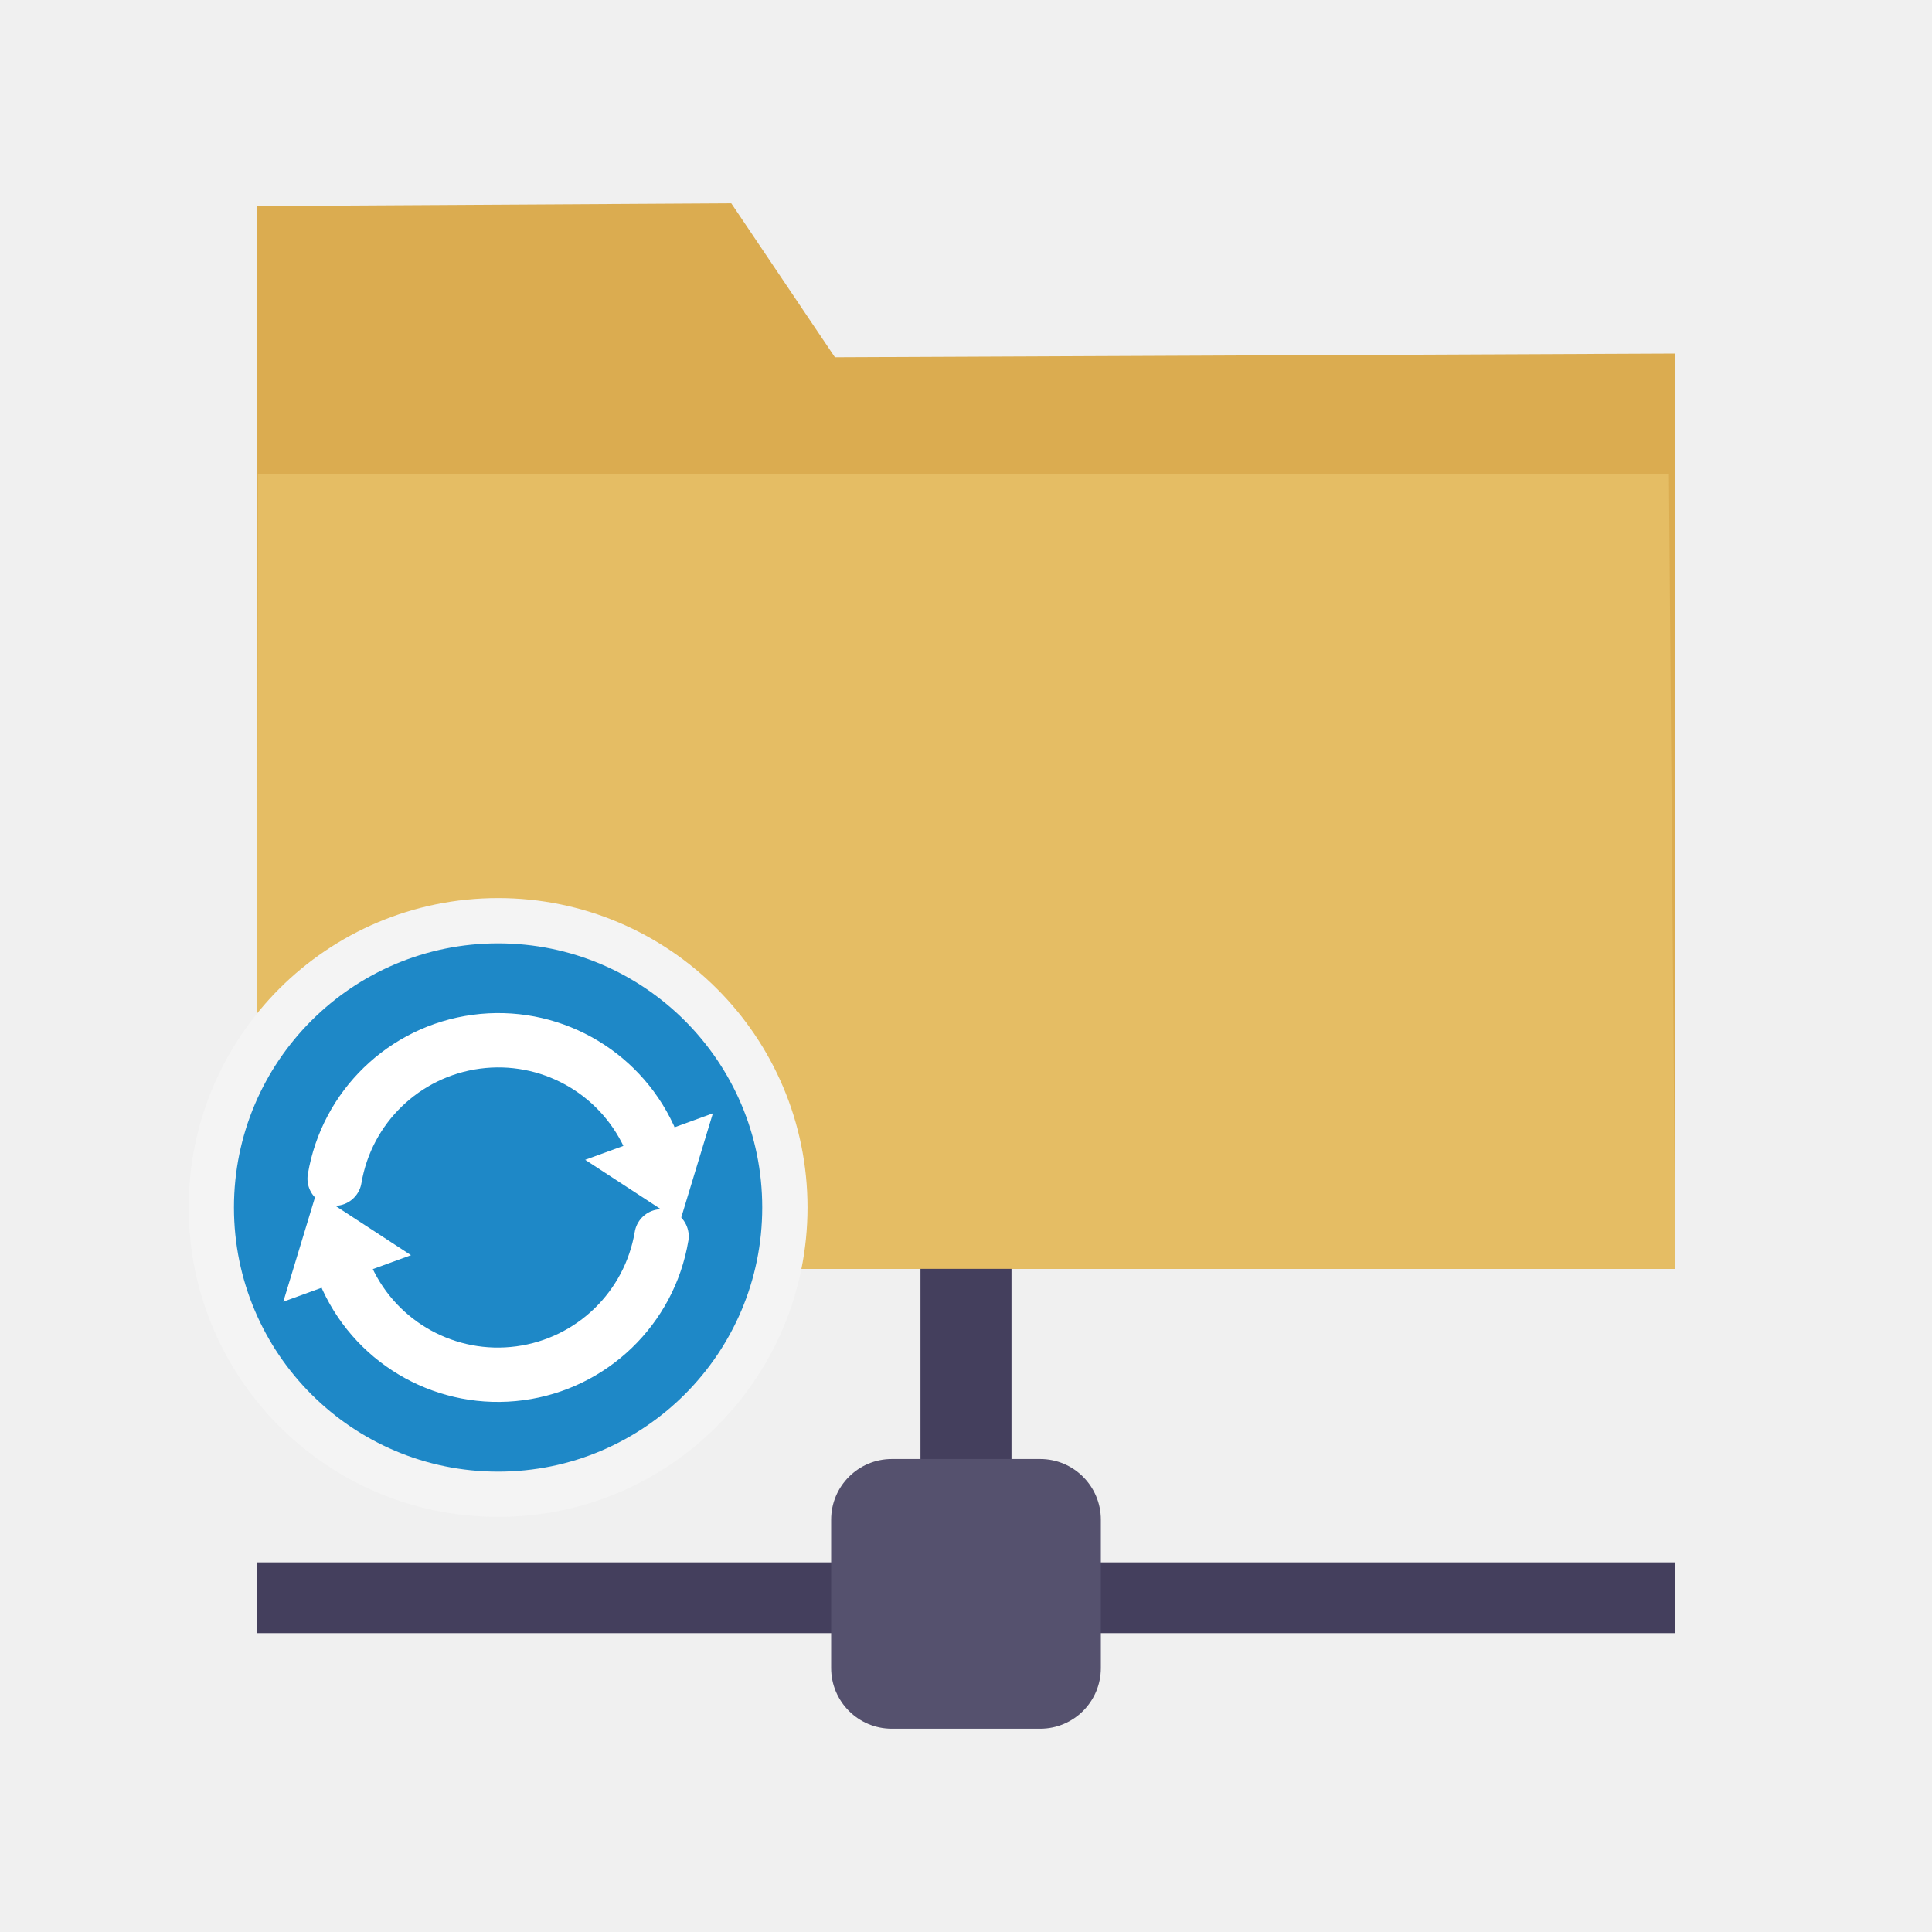
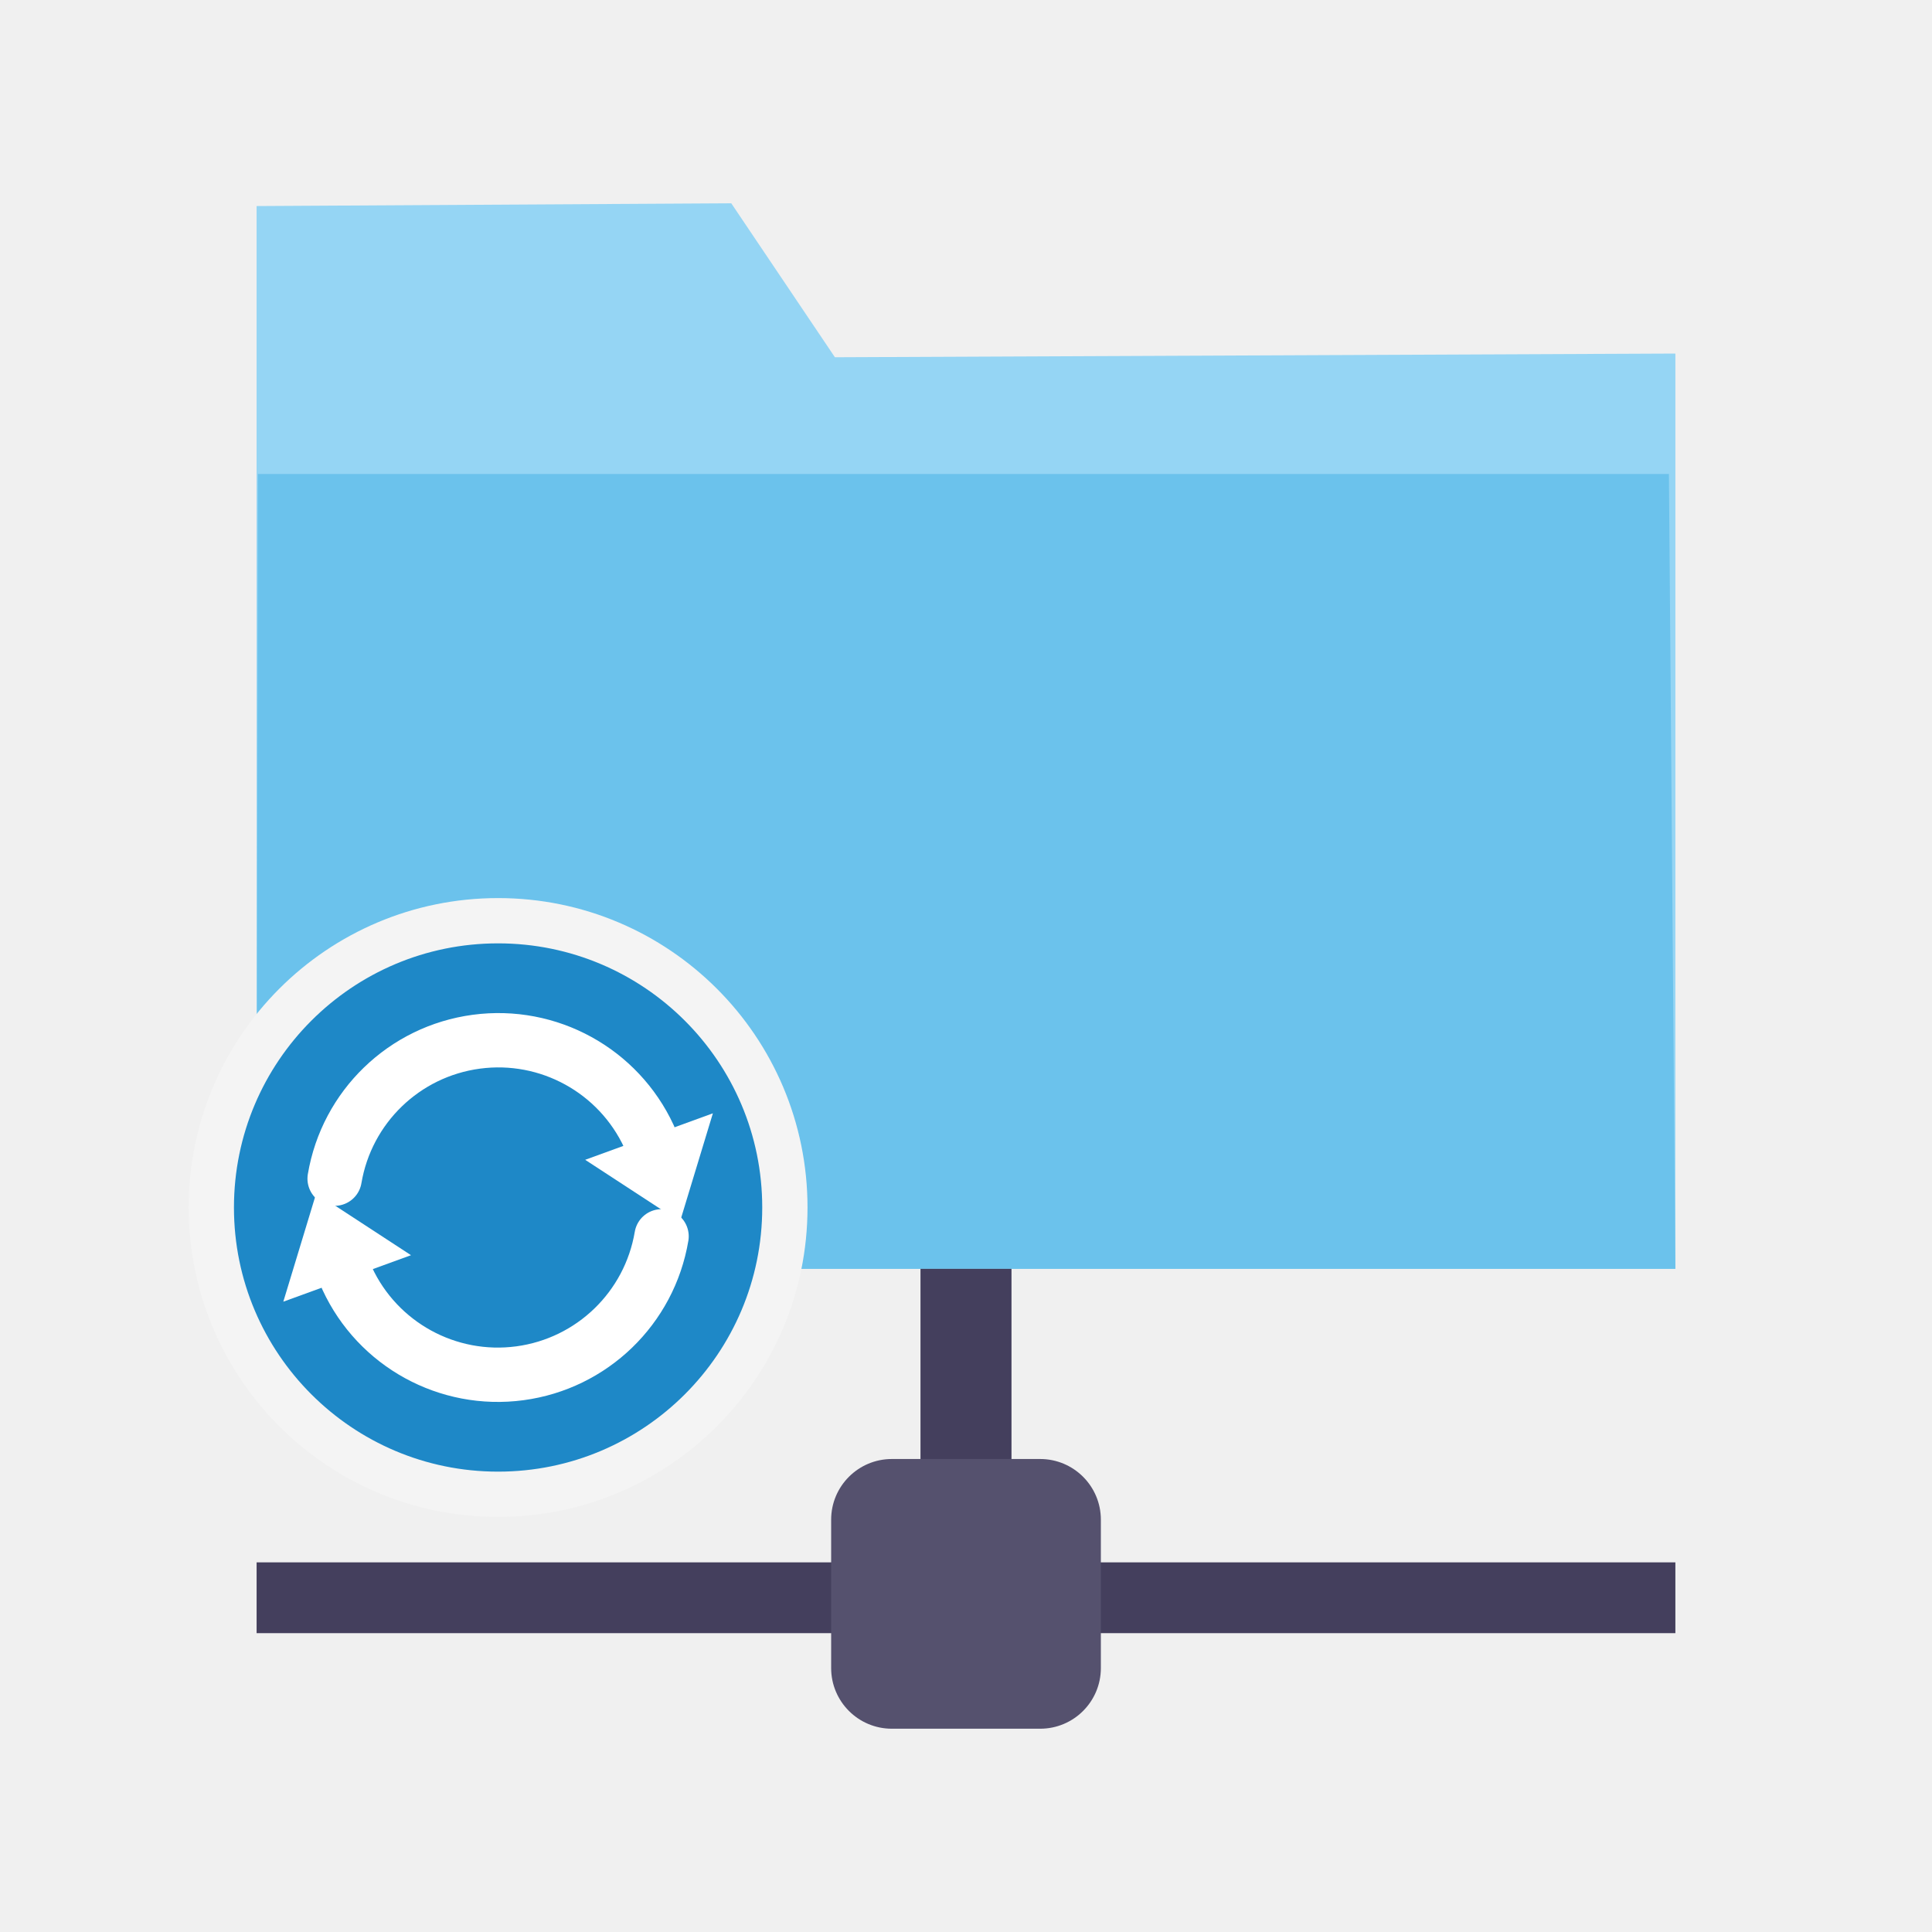
<svg xmlns="http://www.w3.org/2000/svg" version="1.1" width="128px" height="128px" viewBox="0 0 128 128">
-   <polygon fill="#DBAC50" points="110.998,23.424 110.998,84.064 17.001,84.064 17.001,13.652 48.449,13.469 55.315,23.669" />
-   <polygon fill="#E5BD64" points="110.998,84.064 17.001,84.064 17.087,31.401 110.57,31.401" />
+   <polygon fill="#95D5F4" points="110.998,23.424 110.998,84.064 17.001,84.064 17.001,13.652 48.449,13.469 55.315,23.669" />
+   <polygon fill="#6BC2EC" points="110.998,84.064 17.001,84.064 17.087,31.401 110.57,31.401" />
  <rect x="17.001" y="103.51" fill="#443F5D" width="93.997" height="4.691" />
  <rect x="60.985" y="84.064" fill="#443F5D" width="6.029" height="19.445" />
  <path fill="#55516E" d="M72.935,110.512c0,2.221-1.8,4.02-4.021,4.02h-9.827c-2.221,0-4.021-1.799-4.021-4.02v-9.828   c0-2.221,1.8-4.021,4.021-4.021h9.827c2.221,0,4.021,1.801,4.021,4.021V110.512z" />
  <circle cx="33" cy="80" r="19" fill="#1E88C7" stroke="#F4F4F4" stroke-width="3" />
  <path fill="none" stroke="#FFFFFF" stroke-width="3.6" stroke-linecap="round" d="M22.17,78.09 A11,11 0 0 1 43,75.3" />
  <polygon fill="#FFFFFF" points="45.05,80.94 38.77,76.84 47.23,73.76" />
  <path fill="none" stroke="#FFFFFF" stroke-width="3.6" stroke-linecap="round" d="M43.83,81.91 A11,11 0 0 1 23,84.7" />
  <polygon fill="#FFFFFF" points="20.95,79.06 27.23,83.16 18.77,86.24" />
</svg>
